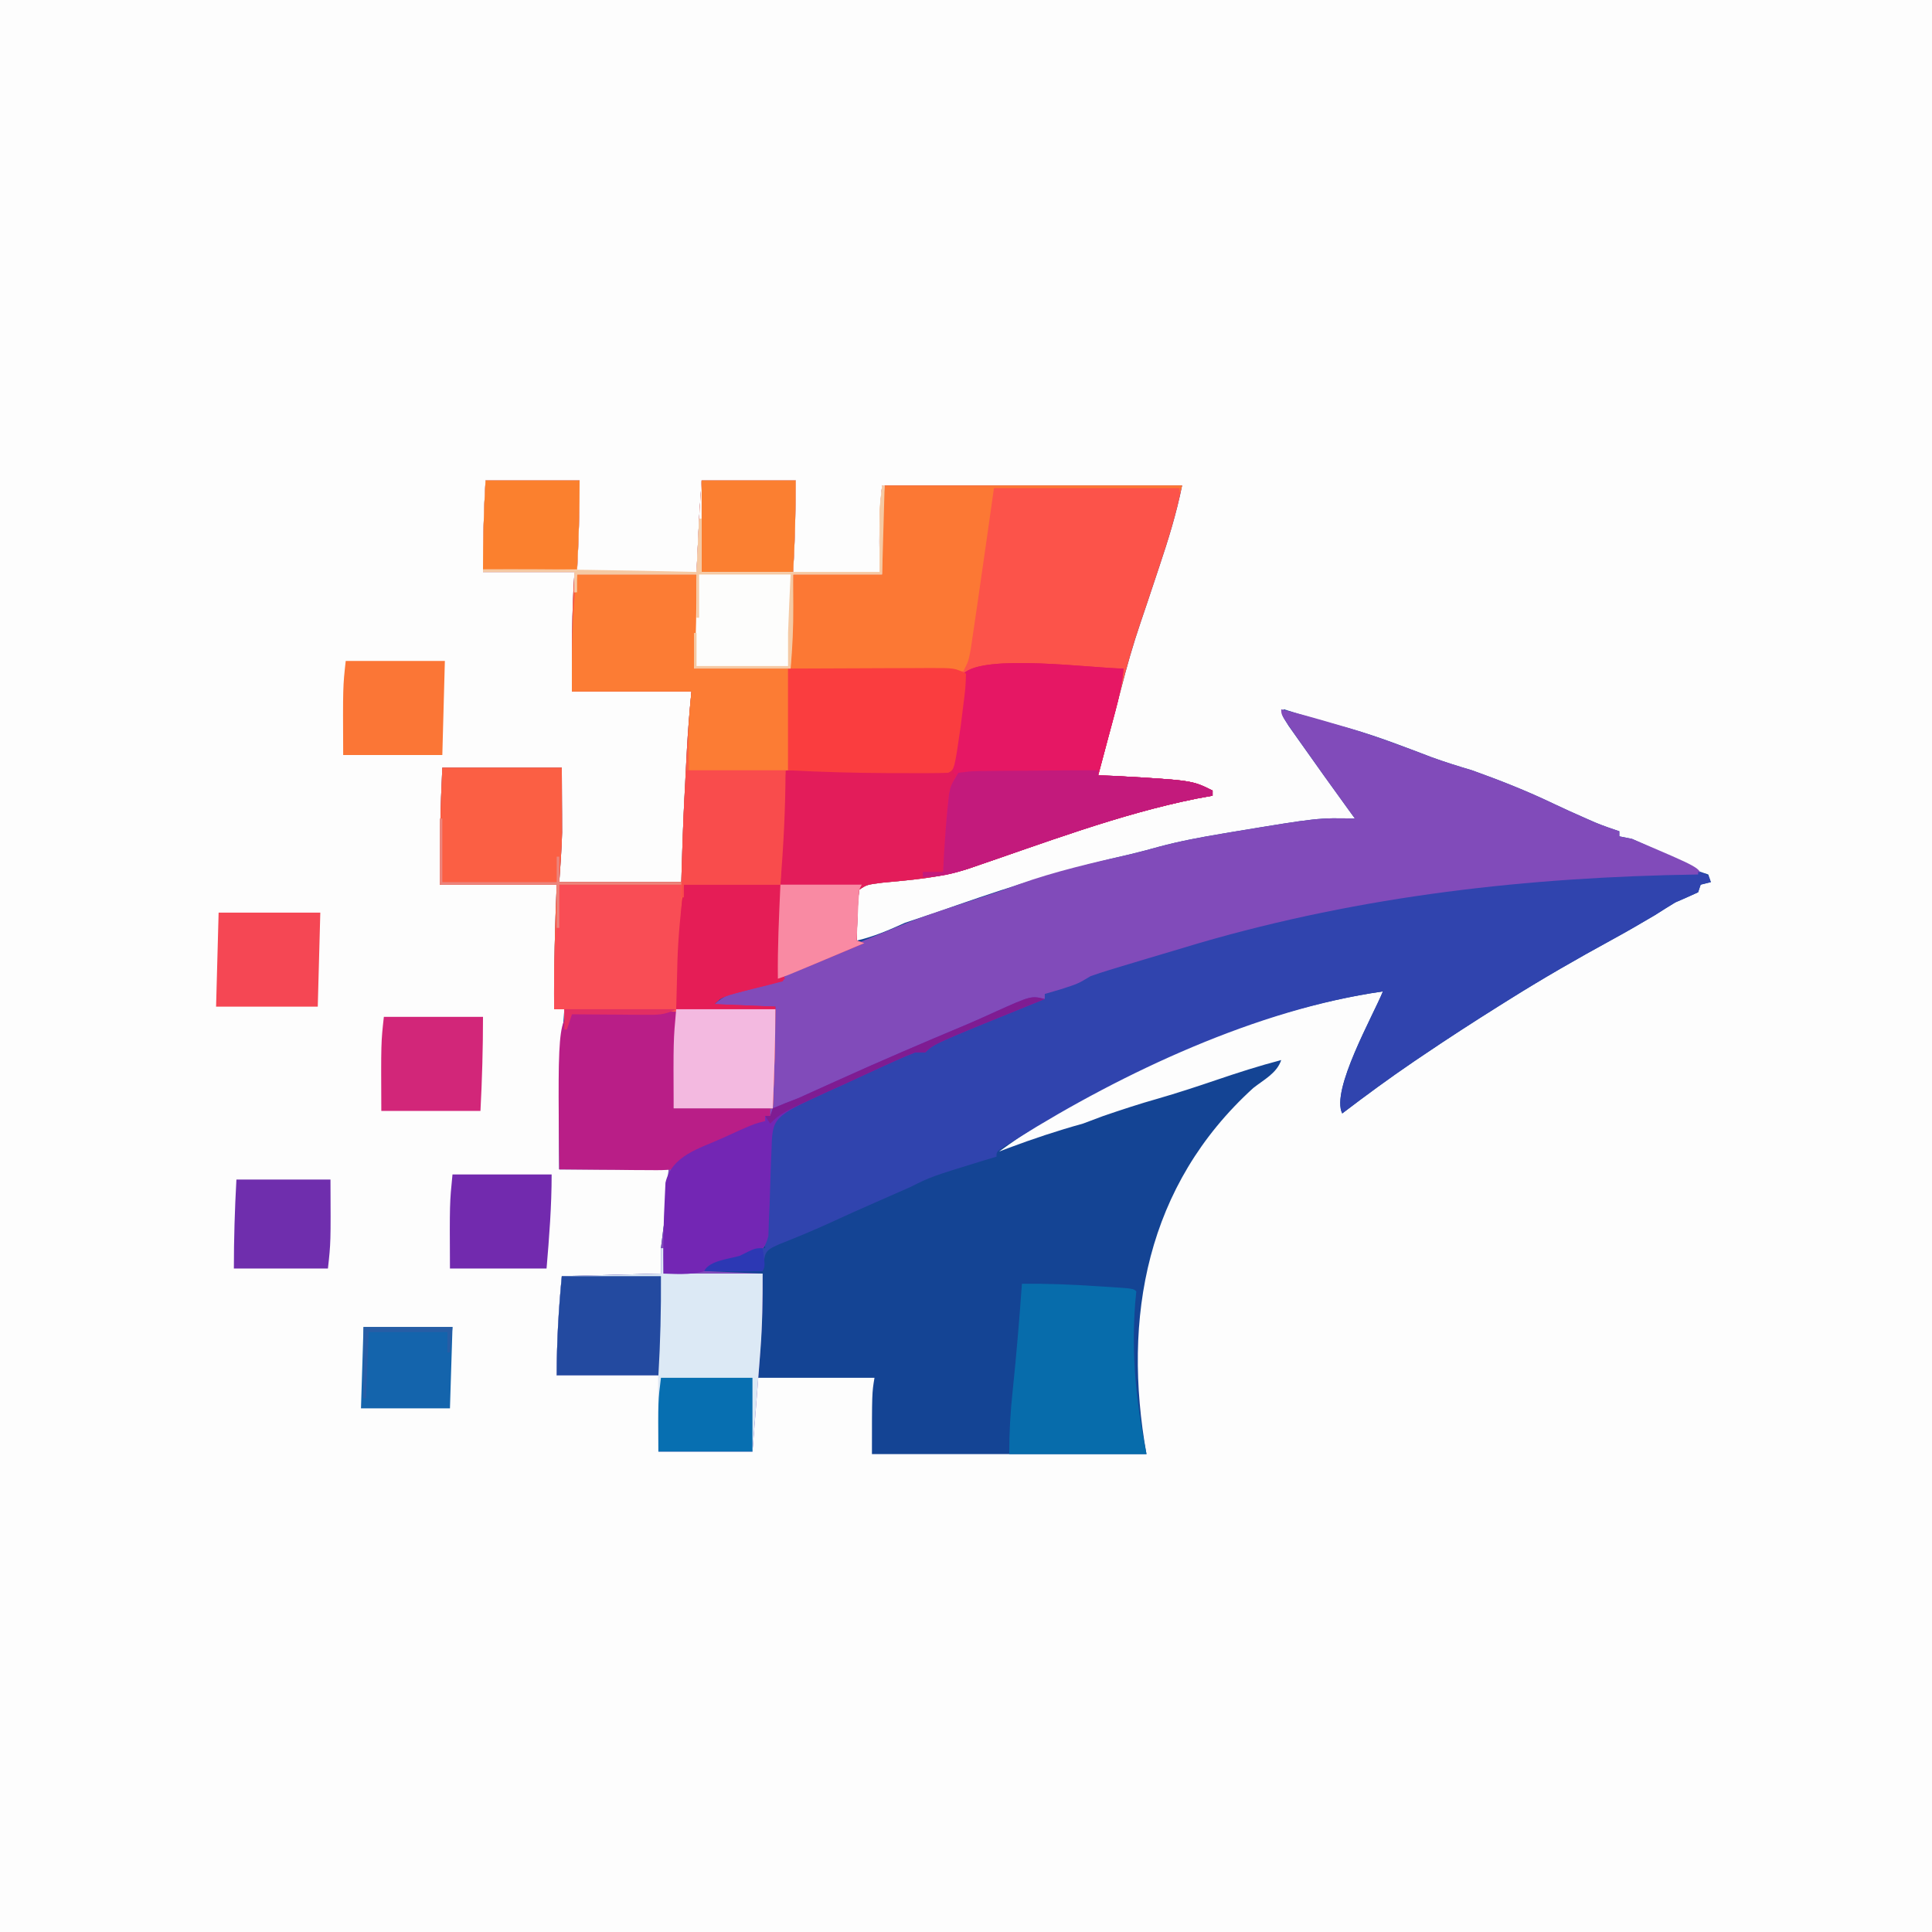
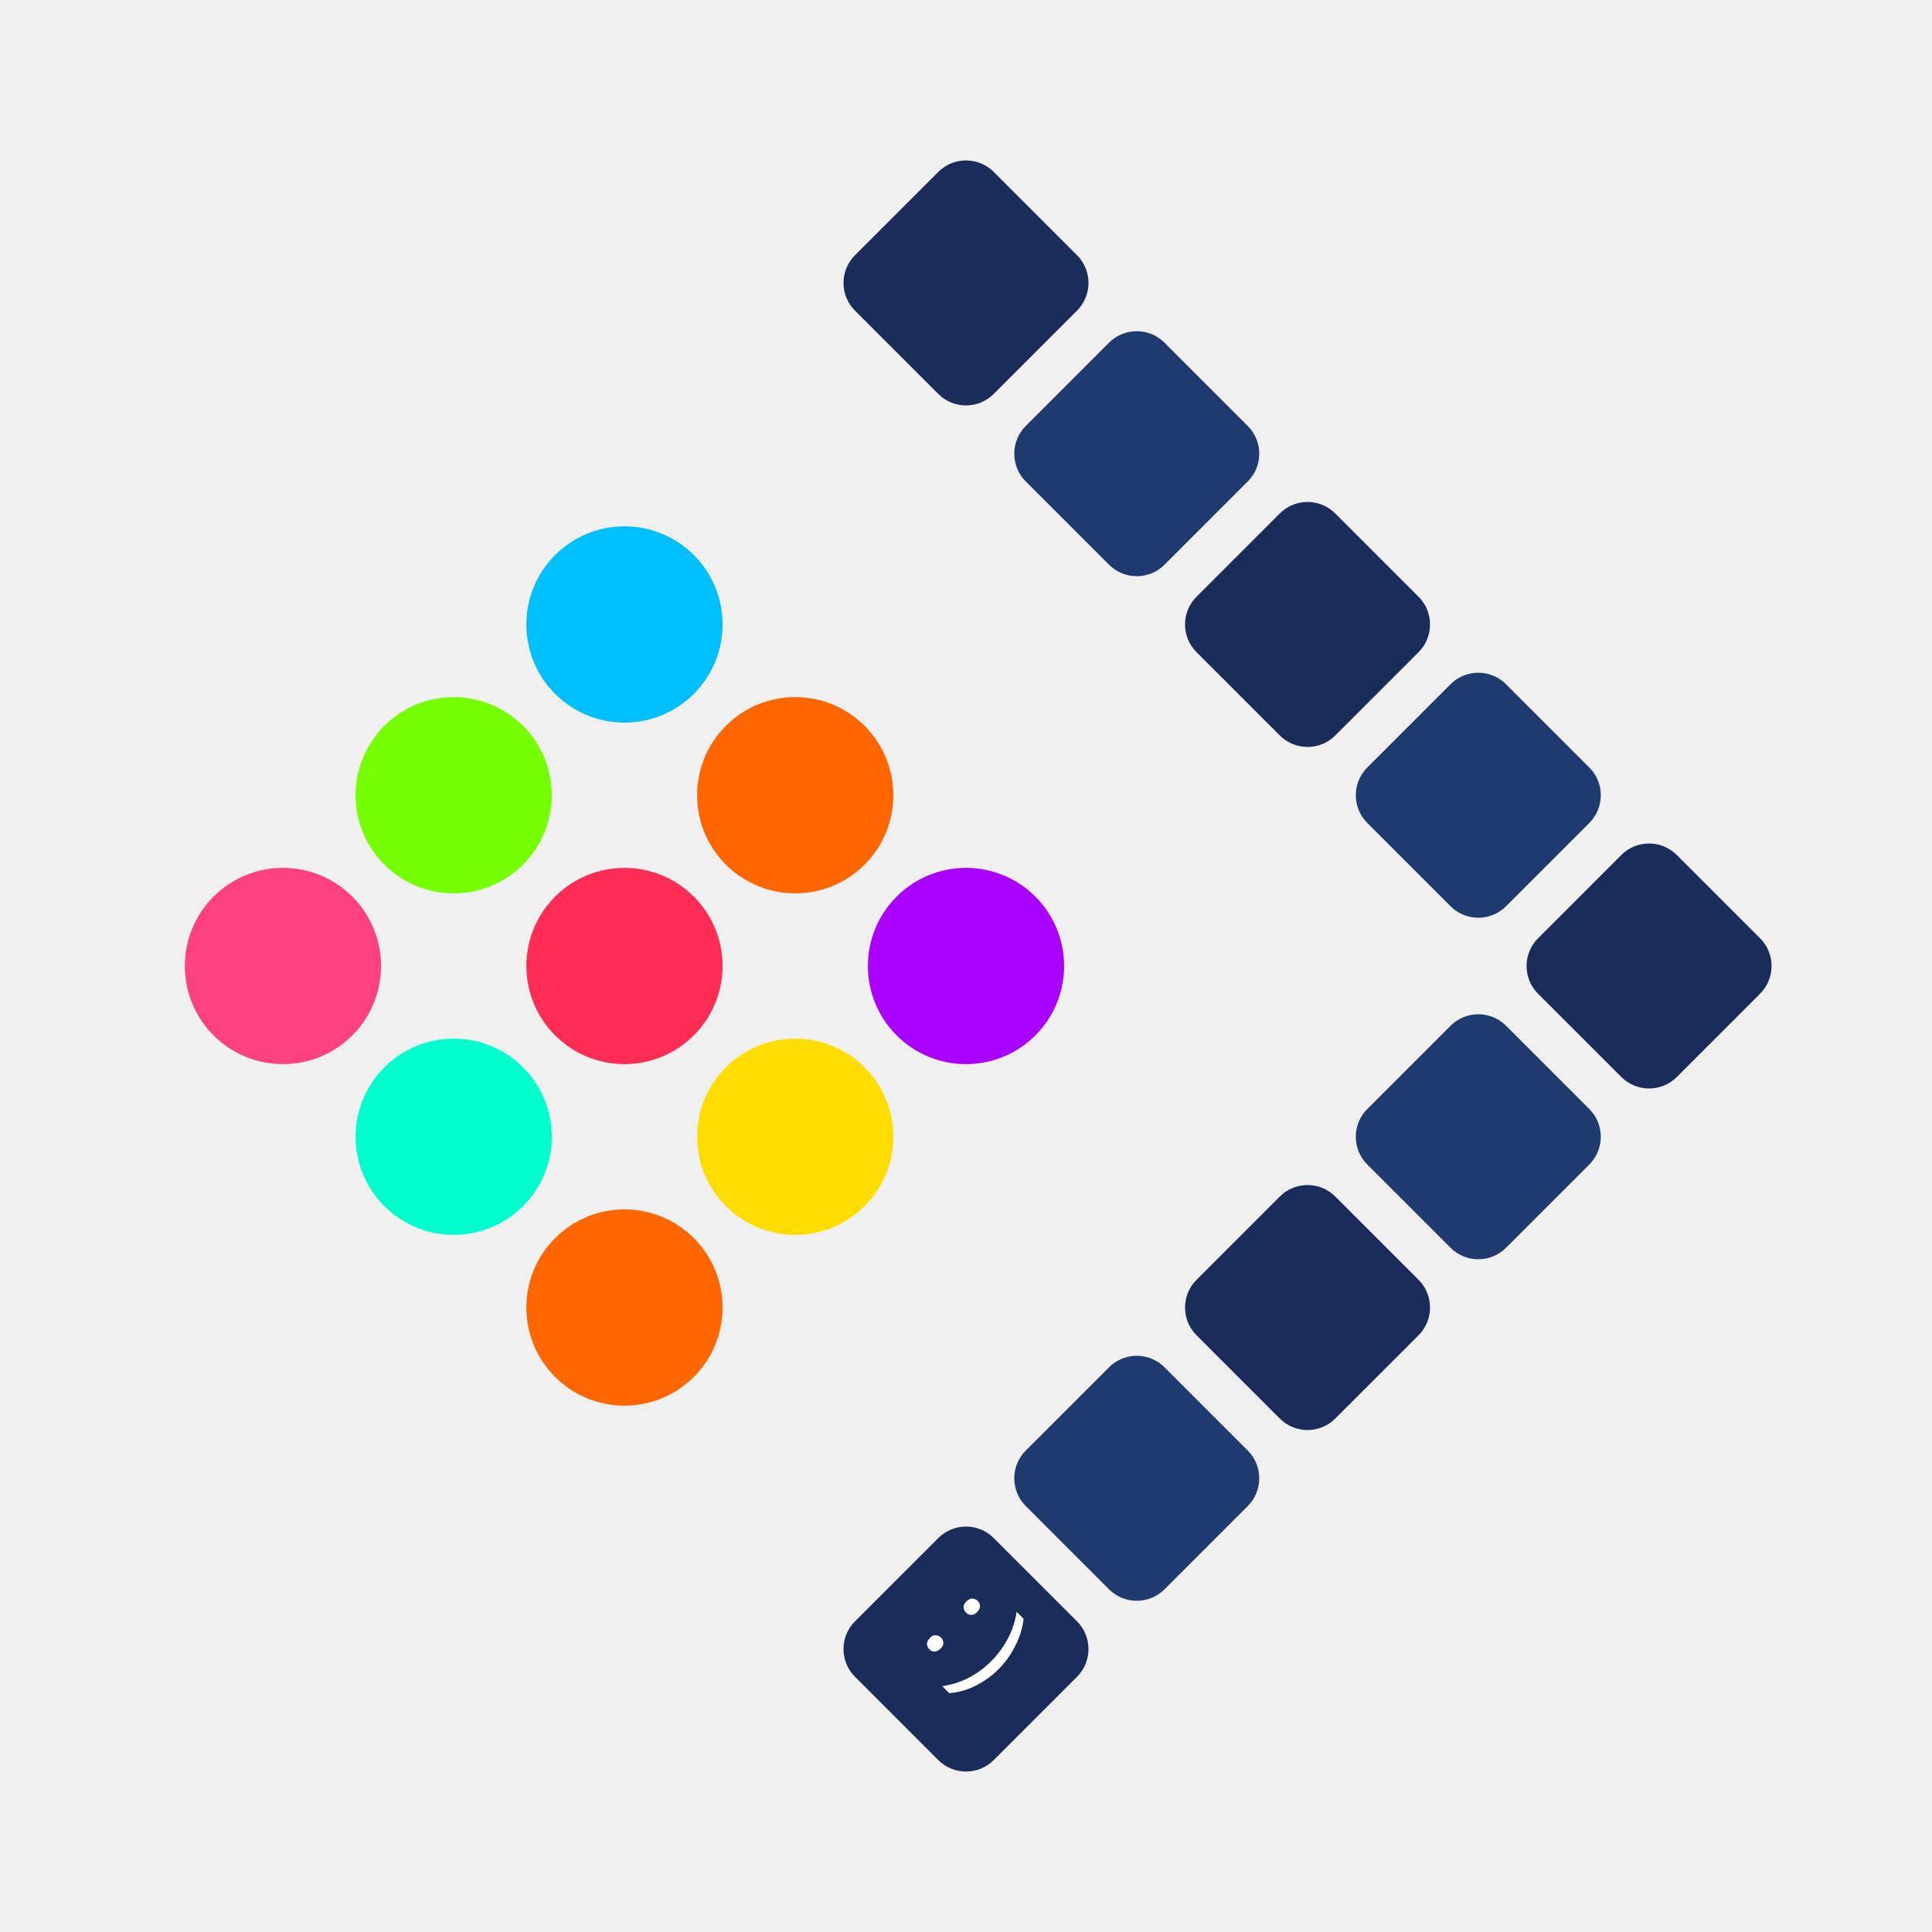
- <svg xmlns="http://www.w3.org/2000/svg" version="1.1" width="760" height="760">
-   <path d="M0 0 C250.8 0 501.6 0 760 0 C760 250.8 760 501.6 760 760 C509.2 760 258.4 760 0 760 C0 509.2 0 258.4 0 0 Z " fill="#FDFDFD" transform="translate(0,0)" />
-   <path d="M0 0 C12.21 0 24.42 0 37 0 C37 12.005 36.631 24.012 36 36 C51.51 36 67.02 36 83 36 C83.33 29.07 83.66 22.14 84 15 C84.33 10.05 84.66 5.1 85 0 C97.21 0 109.42 0 122 0 C122 12.149 121.716 23.915 121 36 C132.22 36 143.44 36 155 36 C154.99 34.03 154.99 34.03 154.938 24.062 C154.898 16.529 155.166 9.51 156 2 C194.94 2 233.88 2 274 2 C271.8 13 268.551 23.384 265 34 C264.528 35.415 264.056 36.831 263.57 38.289 C263.093 39.72 262.616 41.151 262.125 42.625 C261.604 44.191 261.083 45.757 260.547 47.371 C259.588 50.242 258.62 53.109 257.641 55.973 C254.715 64.561 252.255 73.218 250 82 C249.168 85.167 248.335 88.334 247.5 91.5 C247.084 93.084 246.667 94.668 246.238 96.301 C244.507 102.871 242.755 109.436 241 116 C243.269 116.082 245.537 116.165 247.875 116.25 C277.959 117.979 277.959 117.979 286 122 C286 122.66 286 123.32 286 124 C283.958 124.371 281.916 124.743 279.812 125.125 C249.289 131.264 219.546 142.601 190.125 152.668 C178.948 156.277 167.807 157.108 156.137 158.219 C150 159 150 159 147 161 C146.488 165.57 146.488 165.57 146.312 171.125 C146.28 172.044 146.28 172.044 146.113 176.695 C146.076 178.116 146.038 179.536 146 181 C152.816 179.419 158.63 176.908 165 174 C168.994 172.648 172.995 171.319 177 170 C179.858 169.009 182.715 168.012 185.57 167.012 C208.058 159.169 230.468 152.226 253.731 147.019 C257.487 146.123 261.216 145.109 264.938 144.078 C273.157 141.875 281.423 140.338 289.812 138.938 C291.328 138.681 292.843 138.425 294.404 138.162 C327.47 132.69 327.47 132.69 342 133 C341.624 132.484 341.624 132.484 339.719 129.871 C333.127 120.791 326.596 111.668 320.125 102.5 C318.746 100.551 317.366 98.602 315.945 96.594 C313 92 313 92 314 90 C315.774 90.557 317.548 91.114 319.375 91.688 C326.423 93.862 333.523 95.822 340.641 97.754 C351.356 100.817 361.683 104.879 372.09 108.844 C377.358 110.766 382.628 112.401 388 114 C399.018 117.926 409.815 122.202 420.359 127.266 C424.397 129.189 428.469 131.012 432.562 132.812 C433.842 133.376 435.123 133.939 436.441 134.519 C439.572 135.822 442.783 136.928 446 138 C446 138.66 446 139.32 446 140 C447.65 140.33 449.3 140.66 451 141 C453.817 142.214 456.606 143.492 459.375 144.812 C460.827 145.5 462.278 146.187 463.773 146.894 C466.446 148.226 469.084 149.632 471.664 151.137 C475 153 475 153 481 155 C481.33 155.99 481.66 156.98 482 158 C480.68 158.33 479.36 158.66 478 159 C477.67 159.99 477.34 160.98 477 162 C474.019 163.376 471.015 164.702 468 166 C465.311 167.631 462.647 169.302 460 171 C454.396 174.314 448.781 177.575 443.062 180.688 C429.497 188.1 416.096 195.783 403 204 C401.52 204.925 400.04 205.851 398.516 206.805 C388.57 213.049 378.722 219.412 369 226 C367.706 226.873 366.412 227.745 365.078 228.644 C355.504 235.154 346.208 241.984 337 249 C332.431 239.863 349.248 210.335 353 201 C302.648 208.193 243.246 233.998 202 264 C203.209 263.541 204.418 263.082 205.664 262.609 C215.369 258.972 225.016 255.768 235 253 C237.675 252.023 240.342 251.022 243 250 C250.159 247.551 257.259 245.209 264.543 243.156 C272.171 240.95 279.672 238.494 287.188 235.938 C295.73 233.032 304.264 230.275 313 228 C311.275 233.176 306.183 235.693 302 239 C259.934 277.242 250.416 329.332 260 383 C224.36 383 188.72 383 152 383 C152 359 152 359 153 353 C137.82 353 122.64 353 107 353 C106.34 362.57 105.68 372.14 105 382 C92.79 382 80.58 382 68 382 C68 372.1 68 362.2 68 352 C54.8 352 41.6 352 28 352 C28 338.678 28.742 326.206 30 313 C36.435 312.835 36.435 312.835 69 312 C69 308.7 69 305.4 69 302 C69.938 294.312 69.938 294.312 70.465 290.613 C71.221 284.099 71.564 277.543 72 271 C57.81 271 43.62 271 29 271 C28.819 249.849 29.293 229.082 31 208 C29.68 208 28.36 208 27 208 C26.851 191.637 27.326 175.349 28 159 C12.82 159 -2.36 159 -18 159 C-18.082 143.556 -17.773 128.458 -17 113 C-1.49 113 14.02 113 30 113 C30.021 117.641 30.041 122.281 30.062 127.062 C30.072 128.492 30.081 129.922 30.09 131.395 C30.093 132.576 30.095 133.756 30.098 134.973 C30.103 136.151 30.108 137.329 30.113 138.543 C29.948 145.037 29.432 151.518 29 158 C44.84 158 60.68 158 77 158 C77.124 153.958 77.248 149.915 77.375 145.75 C77.771 133.762 78.338 121.788 79 109.812 C79.083 108.294 79.166 106.776 79.251 105.212 C79.674 97.771 80.257 90.426 81 83 C65.49 83 49.98 83 34 83 C33.926 67.281 33.909 51.688 35 36 C23.12 36 11.24 36 -1 36 C-1 23.851 -0.716 12.085 0 0 Z " fill="#144494" transform="translate(191,189)" />
-   <path d="M0 0 C12.21 0 24.42 0 37 0 C37 12.005 36.631 24.012 36 36 C51.51 36 67.02 36 83 36 C83.33 29.07 83.66 22.14 84 15 C84.33 10.05 84.66 5.1 85 0 C97.21 0 109.42 0 122 0 C122 12.149 121.716 23.915 121 36 C132.22 36 143.44 36 155 36 C154.99 34.03 154.99 34.03 154.938 24.062 C154.898 16.529 155.166 9.51 156 2 C194.94 2 233.88 2 274 2 C271.8 13 268.551 23.384 265 34 C264.528 35.415 264.056 36.831 263.57 38.289 C263.093 39.72 262.616 41.151 262.125 42.625 C261.604 44.191 261.083 45.757 260.547 47.371 C259.588 50.242 258.62 53.109 257.641 55.973 C254.715 64.561 252.255 73.218 250 82 C249.168 85.167 248.335 88.334 247.5 91.5 C247.084 93.084 246.667 94.668 246.238 96.301 C244.507 102.871 242.755 109.436 241 116 C243.269 116.082 245.537 116.165 247.875 116.25 C277.959 117.979 277.959 117.979 286 122 C286 122.66 286 123.32 286 124 C283.958 124.371 281.916 124.743 279.812 125.125 C249.289 131.264 219.546 142.601 190.125 152.668 C178.948 156.277 167.807 157.108 156.137 158.219 C150 159 150 159 147 161 C146.488 165.57 146.488 165.57 146.312 171.125 C146.28 172.044 146.28 172.044 146.113 176.695 C146.076 178.116 146.038 179.536 146 181 C146.99 181.33 147.98 181.66 149 182 C144.21 184.004 139.418 186.004 134.625 188 C133.259 188.572 131.892 189.145 130.484 189.734 C120.227 194 120.227 194 118 194 C117.67 194.99 117.34 195.98 117 197 C113.072 198.023 109.141 199.035 105.188 199.953 C93 203 93 203 90 206 C97.92 206.33 105.84 206.66 114 207 C114.155 220.354 113.55 233.658 113 247 C100.13 247 87.26 247 74 247 C73.866 218.339 73.866 218.339 75 209 C73.02 209.33 71.04 209.66 69 210 C66.254 210.08 63.505 210.108 60.758 210.098 C59.198 210.094 57.638 210.091 56.031 210.088 C54.412 210.079 52.793 210.071 51.125 210.062 C50.304 210.06 50.304 210.06 46.148 210.049 C42.099 210.037 38.05 210.019 34 210 C33.34 211.98 32.68 213.96 32 216 C31.67 216 31.34 216 31 216 C31 213.36 31 210.72 31 208 C29.68 208 28.36 208 27 208 C26.851 191.637 27.326 175.349 28 159 C12.82 159 -2.36 159 -18 159 C-18.082 143.556 -17.773 128.458 -17 113 C-1.49 113 14.02 113 30 113 C30.021 117.641 30.041 122.281 30.062 127.062 C30.072 128.492 30.081 129.922 30.09 131.395 C30.093 132.576 30.095 133.756 30.098 134.973 C30.103 136.151 30.108 137.329 30.113 138.543 C29.948 145.037 29.432 151.518 29 158 C44.84 158 60.68 158 77 158 C77.124 153.958 77.248 149.915 77.375 145.75 C77.771 133.762 78.338 121.788 79 109.812 C79.083 108.294 79.166 106.776 79.251 105.212 C79.674 97.771 80.257 90.426 81 83 C65.49 83 49.98 83 34 83 C33.926 67.281 33.909 51.688 35 36 C23.12 36 11.24 36 -1 36 C-1 23.851 -0.716 12.085 0 0 Z " fill="#FC534A" transform="translate(191,189)" />
-   <path d="M0 0 C6.706 1.618 13.316 3.505 19.938 5.438 C20.963 5.736 20.963 5.736 26.152 7.246 C37.339 10.601 48.179 14.687 59.09 18.844 C64.358 20.766 69.628 22.401 75 24 C86.018 27.926 96.815 32.202 107.359 37.266 C111.397 39.189 115.469 41.011 119.562 42.812 C120.843 43.376 122.123 43.939 123.441 44.52 C126.572 45.822 129.783 46.928 133 48 C133 48.66 133 49.32 133 50 C134.65 50.33 136.3 50.66 138 51 C165 62.462 165 62.462 165 66 C163.704 66.015 162.408 66.029 161.073 66.044 C120.705 66.549 81.772 69.024 42 76 C39.698 76.402 37.395 76.804 35.023 77.219 C8.988 82.017 -16.675 88.307 -42 96 C-44.35 96.684 -46.7 97.369 -49.121 98.074 C-51.515 98.772 -53.909 99.469 -56.375 100.188 C-58.548 100.82 -60.722 101.453 -62.961 102.106 C-70.159 104.364 -76.983 107.057 -83.812 110.25 C-88 112 -88 112 -93 112 C-93 112.66 -93 113.32 -93 114 C-97.087 115.798 -101.222 117.485 -105.375 119.125 C-136.59 131.59 -136.59 131.59 -140 135 C-141.32 135 -142.64 135 -144 135 C-146.51 135.965 -148.986 137.02 -151.438 138.125 C-152.863 138.764 -154.289 139.404 -155.758 140.062 C-161.513 142.691 -167.262 145.334 -173 148 C-173.897 148.402 -173.897 148.402 -178.438 150.438 C-200.149 160.439 -200.149 160.439 -200.535 173.906 C-200.624 176.094 -200.712 178.281 -200.803 180.535 C-200.976 185.177 -201.122 189.821 -201.24 194.465 C-201.289 195.559 -201.289 195.559 -201.535 201.094 C-201.601 203.112 -201.667 205.13 -201.735 207.209 C-203.46 213.74 -205.628 213.755 -212 215 C-217.092 216.852 -222.012 218.862 -227 221 C-223.205 221.165 -223.205 221.165 -204 222 C-203.724 236.942 -204.809 251.673 -206 266.562 C-206.191 269.014 -206.382 271.465 -206.578 273.99 C-207.046 279.994 -207.522 285.997 -208 292 C-220.21 292 -232.42 292 -245 292 C-245 282.1 -245 272.2 -245 262 C-258.2 262 -271.4 262 -285 262 C-285 248.678 -284.258 236.206 -283 223 C-270.13 222.67 -257.26 222.34 -244 222 C-244 218.7 -244 215.4 -244 212 C-243.062 204.312 -243.062 204.312 -242.535 200.613 C-241.78 194.099 -241.436 187.543 -241 181 C-255.19 181 -269.38 181 -284 181 C-284.408 131.619 -284.408 131.619 -279 119 C-274.896 118.205 -274.896 118.205 -269.738 118.316 C-268.818 118.328 -268.818 118.328 -264.162 118.385 C-262.232 118.443 -260.301 118.502 -258.312 118.562 C-256.37 118.594 -254.429 118.626 -252.428 118.658 C-247.618 118.741 -242.809 118.867 -238 119 C-238.33 131.54 -238.66 144.08 -239 157 C-226.13 157 -213.26 157 -200 157 C-200.021 152.999 -200.041 148.998 -200.062 144.875 C-200.068 135.518 -199.866 126.314 -199 117 C-207.25 117 -215.5 117 -224 117 C-217.536 110.536 -208.522 108.755 -199.75 106.875 C-196 106 -196 106 -193 103 C-190.065 101.633 -187.087 100.356 -184.09 99.129 C-182.295 98.39 -180.5 97.65 -178.65 96.889 C-177.708 96.505 -177.708 96.505 -172.938 94.562 C-171.079 93.799 -169.221 93.035 -167.307 92.248 C-162.208 90.155 -157.107 88.071 -152 86 C-150.308 85.312 -148.616 84.624 -146.873 83.916 C-142.672 82.264 -138.478 80.754 -134.191 79.344 C-132.784 78.878 -131.377 78.413 -129.928 77.934 C-128.487 77.46 -127.047 76.987 -125.562 76.5 C-110.136 71.42 -110.136 71.42 -103.254 68.875 C-88.991 63.785 -74.04 60.325 -59.27 57.02 C-55.513 56.123 -51.785 55.109 -48.062 54.078 C-39.843 51.875 -31.577 50.338 -23.188 48.938 C-21.672 48.681 -20.157 48.425 -18.596 48.162 C14.47 42.69 14.47 42.69 29 43 C28.247 41.968 27.494 40.935 26.719 39.871 C20.133 30.8 13.625 21.677 7.188 12.5 C5.82 10.551 4.452 8.602 3.043 6.594 C0 2 0 2 0 0 Z " fill="#814BBA" transform="translate(504,279)" />
-   <path d="M0 0 C4 1 4 1 5 4 C3.68 4.33 2.36 4.66 1 5 C0.67 5.99 0.34 6.98 0 8 C-2.981 9.376 -5.984 10.702 -9 12 C-11.689 13.631 -14.354 15.302 -17 17 C-22.604 20.314 -28.219 23.575 -33.938 26.688 C-47.503 34.1 -60.904 41.783 -74 50 C-75.48 50.925 -76.96 51.851 -78.484 52.805 C-88.43 59.049 -98.278 65.412 -108 72 C-109.294 72.873 -110.588 73.745 -111.922 74.644 C-121.496 81.154 -130.792 87.984 -140 95 C-144.569 85.863 -127.752 56.335 -124 47 C-173.171 54.025 -226.058 78.738 -268 105 C-269.464 105.873 -270.929 106.745 -272.438 107.644 C-276 110 -276 110 -276 112 C-277.794 112.536 -279.589 113.073 -281.438 113.625 C-301.75 119.875 -301.75 119.875 -310 124 C-313.975 125.759 -317.955 127.507 -321.938 129.25 C-328.654 132.196 -335.348 135.161 -342 138.25 C-348.44 141.202 -354.962 143.864 -361.543 146.484 C-367.675 149.173 -366.952 149.661 -368 157 C-375.59 157 -383.18 157 -391 157 C-388.928 152.856 -381.128 152.25 -377 151 C-375.02 150.01 -373.04 149.02 -371 148 C-369.68 148 -368.36 148 -367 148 C-367.041 145.669 -367.082 143.339 -367.125 140.938 C-367.111 131.837 -366.747 122.773 -366.25 113.688 C-366.188 112.323 -366.127 110.958 -366.063 109.552 C-365.321 97.189 -361.794 93.962 -350.875 88.938 C-349.078 88.101 -347.281 87.264 -345.43 86.402 C-340.328 84.145 -335.183 82.061 -330 80 C-328.958 79.515 -328.958 79.515 -323.688 77.062 C-319.494 75.142 -315.247 73.331 -310.938 71.688 C-305.325 69.513 -299.909 67.184 -294.438 64.688 C-282.214 59.133 -269.924 53.693 -257 50 C-257 49.34 -257 48.68 -257 48 C-254.958 47.402 -252.916 46.804 -250.812 46.188 C-244 44 -244 44 -239 41 C-236.527 40.118 -234.028 39.308 -231.516 38.547 C-230.037 38.096 -228.558 37.645 -227.034 37.181 C-225.455 36.709 -223.877 36.237 -222.25 35.75 C-220.617 35.258 -218.984 34.767 -217.302 34.26 C-212.537 32.831 -207.769 31.415 -203 30 C-200.845 29.353 -198.689 28.706 -196.469 28.039 C-131.97 9.271 -66.965 2.011 0 1 C0 0.67 0 0.34 0 0 Z " fill="#3044AE" transform="translate(668,343)" />
-   <path d="M0 0 C12.21 0 24.42 0 37 0 C37 12.005 36.631 24.012 36 36 C51.51 36 67.02 36 83 36 C83.33 29.07 83.66 22.14 84 15 C84.33 10.05 84.66 5.1 85 0 C97.21 0 109.42 0 122 0 C122 12.149 121.716 23.915 121 36 C132.22 36 143.44 36 155 36 C154.99 34.03 154.99 34.03 154.938 24.062 C154.899 16.612 155.005 9.388 156 2 C156.33 2 156.66 2 157 2 C156.67 13.55 156.34 25.1 156 37 C144.45 37 132.9 37 121 37 C121.01 39.032 121.01 39.032 121.062 49.312 C121.095 55.654 121.102 61.883 120.523 68.199 C119.793 76.294 119.715 84.377 119.562 92.5 C119.265 106.141 118.793 119.753 118 133.375 C117.917 134.804 117.834 136.233 117.748 137.705 C117.314 144.83 116.711 151.894 116 159 C103.46 159 90.92 159 78 159 C77.867 161.951 77.734 164.901 77.598 167.941 C77.419 171.815 77.241 175.689 77.062 179.562 C76.975 181.507 76.888 183.452 76.799 185.455 C76.712 187.327 76.625 189.2 76.535 191.129 C76.457 192.852 76.378 194.575 76.297 196.35 C76.048 200.249 75.553 204.132 75 208 C87.87 208 100.74 208 114 208 C114 221.041 113.534 233.972 113 247 C100.13 247 87.26 247 74 247 C73.866 218.339 73.866 218.339 75 209 C73.02 209.33 71.04 209.66 69 210 C66.254 210.08 63.505 210.108 60.758 210.098 C59.198 210.094 57.638 210.091 56.031 210.088 C54.412 210.079 52.793 210.071 51.125 210.062 C50.304 210.06 50.304 210.06 46.148 210.049 C42.099 210.037 38.05 210.019 34 210 C33.34 211.98 32.68 213.96 32 216 C31.67 216 31.34 216 31 216 C31 213.36 31 210.72 31 208 C29.68 208 28.36 208 27 208 C26.851 191.637 27.326 175.349 28 159 C12.82 159 -2.36 159 -18 159 C-18.082 143.556 -17.773 128.458 -17 113 C-1.49 113 14.02 113 30 113 C30.021 117.641 30.041 122.281 30.062 127.062 C30.072 128.492 30.081 129.922 30.09 131.395 C30.093 132.576 30.095 133.756 30.098 134.973 C30.103 136.151 30.108 137.329 30.113 138.543 C29.948 145.037 29.432 151.518 29 158 C44.84 158 60.68 158 77 158 C77.124 153.958 77.248 149.915 77.375 145.75 C77.771 133.762 78.338 121.788 79 109.812 C79.083 108.294 79.166 106.776 79.251 105.212 C79.674 97.771 80.257 90.426 81 83 C65.49 83 49.98 83 34 83 C33.926 67.281 33.909 51.688 35 36 C23.12 36 11.24 36 -1 36 C-1 23.851 -0.716 12.085 0 0 Z " fill="#FB5F44" transform="translate(191,189)" />
-   <path d="M0 0 C-0.609 5.877 -1.767 11.362 -3.312 17.062 C-3.756 18.71 -4.199 20.357 -4.656 22.055 C-5.1 23.687 -5.543 25.319 -6 27 C-6.772 29.895 -7.543 32.791 -8.312 35.688 C-8.869 37.771 -9.426 39.854 -10 42 C-7.731 42.083 -5.463 42.165 -3.125 42.25 C26.959 43.979 26.959 43.979 35 48 C35 48.66 35 49.32 35 50 C32.958 50.371 30.916 50.742 28.812 51.125 C-1.711 57.264 -31.454 68.602 -60.875 78.668 C-72.052 82.277 -83.193 83.108 -94.863 84.219 C-101 85 -101 85 -104 87 C-104.512 91.57 -104.512 91.57 -104.688 97.125 C-104.753 98.963 -104.819 100.801 -104.887 102.695 C-104.924 104.116 -104.962 105.536 -105 107 C-104.505 107.165 -104.505 107.165 -102 108 C-106.79 110.004 -111.582 112.004 -116.375 114 C-117.741 114.572 -119.108 115.145 -120.516 115.734 C-130.773 120 -130.773 120 -133 120 C-133.165 120.495 -133.165 120.495 -134 123 C-137.928 124.023 -141.859 125.035 -145.812 125.953 C-158 129 -158 129 -161 132 C-153.08 132.33 -145.16 132.66 -137 133 C-137 133.33 -137 133.66 -137 134 C-149.87 134 -162.74 134 -176 134 C-175.876 129.256 -175.752 124.513 -175.625 119.625 C-175.591 118.171 -175.557 116.716 -175.522 115.217 C-175.221 104.972 -174.142 95.279 -173 85 C-160.46 85 -147.92 85 -135 85 C-134.856 80.731 -134.711 76.461 -134.562 72.062 C-134.2 61.353 -133.63 50.704 -133 40 C-111.55 40 -90.1 40 -68 40 C-64 14 -64 14 -63 2 C-54.993 -6.007 -11.887 -0.062 0 0 Z " fill="#E31C5A" transform="translate(442,263)" />
-   <path d="M0 0 C-0.609 5.877 -1.767 11.362 -3.312 17.062 C-3.534 17.886 -3.534 17.886 -4.656 22.055 C-4.878 22.871 -4.878 22.871 -6 27 C-6.772 29.895 -7.543 32.791 -8.312 35.688 C-8.869 37.771 -9.426 39.854 -10 42 C-7.731 42.083 -5.463 42.165 -3.125 42.25 C26.959 43.979 26.959 43.979 35 48 C35 48.66 35 49.32 35 50 C32.958 50.371 30.916 50.742 28.812 51.125 C-1.821 57.286 -31.538 68.778 -61.113 78.719 C-67.33 80.768 -72.414 82 -79 82 C-79 81.34 -79 80.68 -79 80 C-76.36 80 -73.72 80 -71 80 C-70.876 77.546 -70.752 75.091 -70.625 72.562 C-69.187 48.373 -69.187 48.373 -66 42 C-66.33 41.67 -66.66 41.34 -67 41 C-67 35.12 -66.495 30.079 -65.562 24.312 C-64.398 16.877 -63.585 9.506 -63 2 C-54.993 -6.007 -11.887 -0.062 0 0 Z " fill="#E61764" transform="translate(442,263)" />
-   <path d="M0 0 C0.33 0 0.66 0 1 0 C1 3.3 1 6.6 1 10 C13.87 10 26.74 10 40 10 C40 20.318 39.927 30.055 39.125 40.254 C39.035 41.422 39.035 41.422 38.578 47.334 C38.387 49.719 38.197 52.105 38 54.562 C37.809 57.014 37.618 59.465 37.422 61.99 C36.954 67.994 36.478 73.997 36 80 C23.79 80 11.58 80 -1 80 C-1 70.1 -1 60.2 -1 50 C-14.2 50 -27.4 50 -41 50 C-41 36.678 -40.258 24.206 -39 11 C-26.13 10.67 -13.26 10.34 0 10 C0 6.7 0 3.4 0 0 Z " fill="#DCE9F5" transform="translate(260,491)" />
-   <path d="M0 0 C12.21 0 24.42 0 37 0 C37 12.005 36.631 24.012 36 36 C51.51 36 67.02 36 83 36 C83.33 29.07 83.66 22.14 84 15 C84.33 10.05 84.66 5.1 85 0 C97.21 0 109.42 0 122 0 C122 12.149 121.716 23.915 121 36 C132.22 36 143.44 36 155 36 C154.99 34.03 154.99 34.03 154.938 24.062 C154.899 16.612 155.005 9.388 156 2 C156.33 2 156.66 2 157 2 C156.67 13.55 156.34 25.1 156 37 C144.45 37 132.9 37 121 37 C121.021 41.063 121.041 45.126 121.062 49.312 C121.105 57.696 120.762 65.62 120 74 C107.46 74 94.92 74 82 74 C82 61.662 82.464 49.326 83 37 C67.49 37 51.98 37 36 37 C36 39.31 36 41.62 36 44 C35.67 44 35.34 44 35 44 C35 41.36 35 38.72 35 36 C23.12 36 11.24 36 -1 36 C-1 23.851 -0.716 12.085 0 0 Z " fill="#FDFDFC" transform="translate(191,189)" />
-   <path d="M0 0 C38.61 0 77.22 0 117 0 C116.67 0.99 116.34 1.98 116 3 C116 2.34 116 1.68 116 1 C91.91 1 67.82 1 43 1 C42.093 7.394 41.185 13.787 40.25 20.375 C39.172 27.918 38.087 35.459 37 43 C36.894 43.739 36.894 43.739 36.355 47.477 C35.829 51.111 35.29 54.743 34.75 58.375 C34.456 60.363 34.162 62.35 33.859 64.398 C33 69 33 69 31 73 C25.9 73.286 21.023 73.319 15.93 73.172 C14.423 73.144 12.917 73.116 11.364 73.088 C6.534 72.994 1.705 72.872 -3.125 72.75 C-6.392 72.682 -9.659 72.615 -12.926 72.551 C-20.951 72.392 -28.975 72.195 -37 72 C-36.67 59.79 -36.34 47.58 -36 35 C-24.45 35 -12.9 35 -1 35 C-1.021 31.081 -1.041 27.163 -1.062 23.125 C-1.104 15.25 -0.786 7.865 0 0 Z " fill="#FC7834" transform="translate(348,191)" />
-   <path d="M0 0 C15.84 0 31.68 0 48 0 C48 20.477 48 20.477 47.562 30.688 C47.481 32.671 47.4 34.655 47.316 36.699 C47 42 47 42 46 49 C58.87 49 71.74 49 85 49 C85 62.041 84.534 74.972 84 88 C71.13 88 58.26 88 45 88 C44.866 59.339 44.866 59.339 46 50 C45.01 50.165 45.01 50.165 40 51 C37.254 51.08 34.505 51.108 31.758 51.098 C30.198 51.094 28.638 51.091 27.031 51.088 C25.412 51.08 23.793 51.071 22.125 51.062 C21.304 51.06 21.304 51.06 17.148 51.049 C13.099 51.037 9.05 51.019 5 51 C4.34 52.98 3.68 54.96 3 57 C2.67 57 2.34 57 2 57 C2 54.36 2 51.72 2 49 C0.68 49 -0.64 49 -2 49 C-2.299 32.55 -1.352 16.396 0 0 Z " fill="#F94D55" transform="translate(220,348)" />
-   <path d="M0 0 C15.51 0 31.02 0 47 0 C47 12.338 46.879 24.694 46 37 C58.21 37 70.42 37 83 37 C83 50.2 83 63.4 83 77 C77.493 77.186 71.986 77.371 66.312 77.562 C65.448 77.593 65.448 77.593 61.072 77.748 C60.388 77.77 60.388 77.77 56.926 77.879 C56.227 77.903 56.227 77.903 52.689 78.022 C49 78 49 78 44 77 C43.973 73.708 43.953 70.417 43.938 67.125 C43.926 65.292 43.914 63.459 43.902 61.57 C43.993 56.368 44.482 51.177 45 46 C29.49 46 13.98 46 -2 46 C-2.147 30.203 -1.853 15.749 0 0 Z " fill="#FC7C34" transform="translate(227,226)" />
-   <path d="M0 0 C1.702 0.037 3.404 0.073 5.157 0.111 C6.998 0.134 8.838 0.156 10.734 0.179 C11.699 0.209 11.699 0.209 16.583 0.357 C18.525 0.389 20.467 0.42 22.468 0.453 C27.278 0.536 32.087 0.661 36.896 0.795 C36.566 13.335 36.236 25.875 35.896 38.795 C48.436 38.795 60.976 38.795 73.896 38.795 C73.896 39.785 73.896 40.775 73.896 41.795 C73.236 41.795 72.576 41.795 71.896 41.795 C71.896 42.455 71.896 43.115 71.896 43.795 C68.314 45.651 64.678 47.403 61.021 49.107 C39.519 59.172 39.519 59.172 35.896 62.795 C31.424 63.135 31.424 63.135 25.759 63.088 C24.749 63.083 24.749 63.083 19.636 63.058 C18.575 63.046 18.575 63.046 13.208 62.982 C12.142 62.975 12.142 62.975 6.745 62.941 C1.462 62.906 -3.821 62.856 -9.104 62.795 C-9.769 1.891 -9.769 1.891 0 0 Z " fill="#B91E87" transform="translate(229.1042,397.2053)" />
-   <path d="M0 0 C9.8 -0.105 19.48 0.287 29.25 0.938 C30.662 1.024 32.073 1.111 33.527 1.201 C43.875 1.875 43.875 1.875 45 3 C44.856 4.506 44.711 6.011 44.562 7.562 C42.992 28.326 44.938 46.692 49 67 C31.18 67 13.36 67 -5 67 C-5 58.403 -4.54 50.449 -3.625 41.938 C-2.159 27.976 -1.004 14.004 0 0 Z " fill="#076CAB" transform="translate(402,505)" />
-   <path d="M0 0 C9.326 -0.046 18.652 -0.086 27.979 -0.11 C31.152 -0.12 34.326 -0.134 37.5 -0.151 C42.057 -0.175 46.614 -0.186 51.172 -0.195 C51.883 -0.201 51.883 -0.201 55.484 -0.227 C65.544 -0.228 65.544 -0.228 70 2 C69.805 7.715 69.805 7.715 68.875 14.938 C68.584 17.298 68.292 19.658 67.992 22.09 C65.453 39.773 65.453 39.773 63 41 C60.374 41.099 57.745 41.131 55.117 41.133 C53.485 41.135 51.852 41.137 50.17 41.139 C48.423 41.134 46.675 41.13 44.875 41.125 C43.114 41.123 41.353 41.121 39.539 41.119 C26.33 41.076 13.193 40.69 0 40 C0 26.8 0 13.6 0 0 Z " fill="#FA3D3F" transform="translate(310,263)" />
-   <path d="M0 0 C0 0.66 0 1.32 0 2 C2.269 2.083 4.537 2.165 6.875 2.25 C36.959 3.979 36.959 3.979 45 8 C45 8.66 45 9.32 45 10 C42.958 10.371 40.916 10.742 38.812 11.125 C8.179 17.286 -21.538 28.778 -51.113 38.719 C-57.33 40.768 -62.414 42 -69 42 C-69 41.34 -69 40.68 -69 40 C-66.36 40 -63.72 40 -61 40 C-60.876 37.546 -60.752 35.091 -60.625 32.562 C-60.246 26.276 -59.776 20.014 -59.125 13.75 C-58.983 12.384 -58.841 11.017 -58.695 9.609 C-58 6 -58 6 -55 1 C-49.826 0.341 -49.826 0.341 -43.184 0.293 C-40.811 0.264 -38.439 0.235 -35.994 0.205 C-34.747 0.202 -34.747 0.202 -28.438 0.188 C-27.189 0.175 -27.189 0.175 -20.869 0.111 C-13.913 0.045 -6.957 0 0 0 Z " fill="#C31A7C" transform="translate(432,303)" />
-   <path d="M0 0 C-1.74 0.701 -3.481 1.403 -5.273 2.125 C-43.669 17.669 -43.669 17.669 -47 21 C-48.32 21 -49.64 21 -51 21 C-53.51 21.965 -55.986 23.02 -58.438 24.125 C-59.863 24.764 -61.289 25.404 -62.758 26.062 C-68.513 28.691 -74.262 31.334 -80 34 C-80.897 34.402 -80.897 34.402 -85.438 36.438 C-107.149 46.439 -107.149 46.439 -107.535 59.906 C-107.624 62.094 -107.712 64.281 -107.803 66.535 C-107.976 71.177 -108.122 75.821 -108.24 80.465 C-108.338 82.652 -108.435 84.84 -108.535 87.094 C-108.601 89.112 -108.667 91.13 -108.735 93.209 C-110.459 99.738 -112.63 99.758 -119 101 C-123.237 102.523 -127.142 104.075 -131.125 106.188 C-137.546 108.575 -143.21 108.264 -150 108 C-150.177 98.086 -150.018 88.216 -149.5 78.312 C-149.407 76.308 -149.314 74.303 -149.219 72.238 C-146.725 61.519 -136.046 58.9 -126.75 54.688 C-124.456 53.639 -122.161 52.592 -119.797 51.512 C-114 49 -114 49 -110 48 C-110 47.34 -110 46.68 -110 46 C-109.34 46 -108.68 46 -108 46 C-107.67 45.01 -107.34 44.02 -107 43 C-103.699 41.588 -100.356 40.276 -97 39 C-92.053 36.789 -87.117 34.562 -82.188 32.312 C-64.975 24.5 -47.611 17.09 -30.18 9.781 C-26.763 8.325 -23.377 6.798 -20 5.25 C-5.357 -1.339 -5.357 -1.339 0 0 Z " fill="#7326B4" transform="translate(411,393)" />
-   <path d="M0 0 C12.54 0 25.08 0 38 0 C37.875 17.938 37.875 17.938 37.82 23.605 C37.815 25.064 37.81 26.524 37.805 28.027 C37.794 29.53 37.784 31.033 37.773 32.582 C38 36 38 36 40 37 C35 39 35 39 29.312 40.375 C14.92 44.08 14.92 44.08 12 47 C19.92 47.33 27.84 47.66 36 48 C36 48.33 36 48.66 36 49 C23.13 49 10.26 49 -3 49 C-2.876 44.256 -2.752 39.513 -2.625 34.625 C-2.591 33.17 -2.557 31.716 -2.522 30.217 C-2.221 19.973 -1.142 10.279 0 0 Z " fill="#E51D56" transform="translate(269,348)" />
-   <path d="M0 0 C12.87 0 25.74 0 39 0 C39 15.213 38.17 29.858 37 45 C24.46 45 11.92 45 -1 45 C-1 46.65 -1 48.3 -1 50 C-1.33 50 -1.66 50 -2 50 C-1.858 44.479 -1.711 38.958 -1.562 33.438 C-1.523 31.894 -1.484 30.35 -1.443 28.76 C-1.401 27.229 -1.36 25.698 -1.316 24.121 C-1.28 22.733 -1.243 21.346 -1.205 19.916 C-0.928 13.271 -0.442 6.636 0 0 Z " fill="#F94C4C" transform="translate(270,303)" />
-   <path d="M0 0 C12.87 0 25.74 0 39 0 C39.083 13.13 38.773 25.854 38 39 C24.8 39 11.6 39 -2 39 C-2 25.678 -1.258 13.206 0 0 Z " fill="#234AA0" transform="translate(221,502)" />
-   <path d="M0 0 C12.87 0 25.74 0 39 0 C39 13.041 38.535 25.972 38 39 C25.13 39 12.26 39 -1 39 C-1.125 12.375 -1.125 12.375 0 0 Z " fill="#F3B9E0" transform="translate(266,397)" />
-   <path d="M0 0 C13.2 0 26.4 0 40 0 C39.67 12.21 39.34 24.42 39 37 C25.8 37 12.6 37 -1 37 C-0.67 24.79 -0.34 12.58 0 0 Z " fill="#F54754" transform="translate(86,359)" />
-   <path d="M0 0 C12.87 0 25.74 0 39 0 C39 12.338 38.648 24.679 38 37 C25.13 37 12.26 37 -1 37 C-1.125 10.125 -1.125 10.125 0 0 Z " fill="#D22679" transform="translate(151,400)" />
-   <path d="M0 0 C12.87 0 25.74 0 39 0 C38.67 12.21 38.34 24.42 38 37 C25.13 37 12.26 37 -1 37 C-1.125 10.125 -1.125 10.125 0 0 Z " fill="#FB7636" transform="translate(136,260)" />
-   <path d="M0 0 C12.87 0 25.74 0 39 0 C39 12.49 38.059 24.561 37 37 C24.46 37 11.92 37 -1 37 C-1.125 11.25 -1.125 11.25 0 0 Z " fill="#722AAE" transform="translate(178,462)" />
-   <path d="M0 0 C12.21 0 24.42 0 37 0 C37 12.149 36.716 23.915 36 36 C24.12 36 12.24 36 0 36 C0 24.12 0 12.24 0 0 Z " fill="#FB7F31" transform="translate(276,189)" />
-   <path d="M0 0 C12.21 0 24.42 0 37 0 C37.125 24.875 37.125 24.875 36 35 C23.79 35 11.58 35 -1 35 C-1 23.226 -0.647 11.734 0 0 Z " fill="#6F2EAD" transform="translate(93,464)" />
-   <path d="M0 0 C12.21 0 24.42 0 37 0 C37 11.671 36.647 23.346 36 35 C23.79 35 11.58 35 -1 35 C-1 23.197 -0.691 11.747 0 0 Z " fill="#FB802E" transform="translate(191,189)" />
-   <path d="M0 0 C11.55 0 23.1 0 35 0 C34.67 10.56 34.34 21.12 34 32 C22.45 32 10.9 32 -1 32 C-0.67 21.44 -0.34 10.88 0 0 Z " fill="#1464AC" transform="translate(143,522)" />
-   <path d="M0 0 C11.88 0 23.76 0 36 0 C36 9.57 36 19.14 36 29 C23.79 29 11.58 29 -1 29 C-1.125 9 -1.125 9 0 0 Z " fill="#076FB1" transform="translate(260,542)" />
-   <path d="M0 0 C10.56 0 21.12 0 32 0 C31.67 0.66 31.34 1.32 31 2 C30.767 5.372 30.587 8.748 30.438 12.125 C30.354 13.963 30.27 15.801 30.184 17.695 C30.153 18.406 30.153 18.406 30 22 C30.99 22.33 31.98 22.66 33 23 C27.896 25.147 22.792 27.293 17.688 29.438 C16.234 30.049 14.781 30.661 13.283 31.291 C2.34 35.887 2.34 35.887 -1 37 C-1.154 24.644 -0.552 12.343 0 0 Z " fill="#F98AA3" transform="translate(307,348)" />
-   <path d="M0 0 C0.33 0 0.66 0 1 0 C0.67 11.55 0.34 23.1 0 35 C-11.55 35 -23.1 35 -35 35 C-34.979 39.063 -34.959 43.126 -34.938 47.312 C-34.895 55.696 -35.238 63.62 -36 72 C-48.54 72 -61.08 72 -74 72 C-74 67.38 -74 62.76 -74 58 C-73.67 58 -73.34 58 -73 58 C-73 62.29 -73 66.58 -73 71 C-61.12 71 -49.24 71 -37 71 C-37 66.71 -37 62.42 -37 58 C-36.734 50.329 -36.359 42.667 -36 35 C-47.88 35 -59.76 35 -72 35 C-72 40.61 -72 46.22 -72 52 C-72.33 52 -72.66 52 -73 52 C-73 46.39 -73 40.78 -73 35 C-88.51 35 -104.02 35 -120 35 C-120 37.31 -120 39.62 -120 42 C-120.33 42 -120.66 42 -121 42 C-121 39.36 -121 36.72 -121 34 C-132.88 34 -144.76 34 -157 34 C-157 33.67 -157 33.34 -157 33 C-128.986 32.847 -101.006 33.318 -73 34 C-72.67 27.07 -72.34 20.14 -72 13 C-71.67 13 -71.34 13 -71 13 C-71 19.93 -71 26.86 -71 34 C-47.9 34 -24.8 34 -1 34 C-1 25.75 -1 17.5 -1 9 C-0.67 6.03 -0.34 3.06 0 0 Z " fill="#F5C9A3" transform="translate(347,191)" />
-   <path d="M0 0 C-1.74 0.701 -3.481 1.403 -5.273 2.125 C-43.669 17.669 -43.669 17.669 -47 21 C-48.32 21 -49.64 21 -51 21 C-53.51 21.965 -55.986 23.02 -58.438 24.125 C-59.863 24.764 -61.289 25.404 -62.758 26.062 C-68.513 28.691 -74.262 31.334 -80 34 C-81.794 34.804 -83.589 35.609 -85.438 36.438 C-103.979 44.979 -103.979 44.979 -108 49 C-108.66 48.01 -109.32 47.02 -110 46 C-109.34 46 -108.68 46 -108 46 C-107.67 45.01 -107.34 44.02 -107 43 C-103.699 41.588 -100.356 40.276 -97 39 C-92.053 36.789 -87.117 34.562 -82.188 32.312 C-64.975 24.5 -47.611 17.09 -30.18 9.781 C-26.763 8.325 -23.377 6.798 -20 5.25 C-5.357 -1.339 -5.357 -1.339 0 0 Z " fill="#7F1C92" transform="translate(411,393)" />
-   <path d="M0 0 C0.33 0 0.66 0 1 0 C1 8.25 1 16.5 1 25 C15.85 25 30.7 25 46 25 C46 21.7 46 18.4 46 15 C46.33 15 46.66 15 47 15 C47 18.3 47 21.6 47 25 C62.84 25 78.68 25 95 25 C95 25.33 95 25.66 95 26 C79.16 26 63.32 26 47 26 C47 31.61 47 37.22 47 43 C46.67 43 46.34 43 46 43 C46 37.39 46 31.78 46 26 C30.82 26 15.64 26 0 26 C0 17.42 0 8.84 0 0 Z " fill="#EC847C" transform="translate(173,322)" />
-   <path d="M0 0 C1 7 1 7 0 9 C-3.852 9.147 -7.708 9.167 -11.562 9.125 C-12.625 9.116 -12.625 9.116 -18.004 9.07 C-18.828 9.059 -18.828 9.059 -23 9 C-20.928 4.856 -13.128 4.25 -9 3 C-3 0 -3 0 0 0 Z " fill="#2C38B4" transform="translate(300,491)" />
-   <path d="M0 0 C11.55 0 23.1 0 35 0 C34.67 3.3 34.34 6.6 34 10 C33.67 10 33.34 10 33 10 C33 7.36 33 4.72 33 2 C22.77 2 12.54 2 2 2 C1.67 10.58 1.34 19.16 1 28 C0.67 28 0.34 28 0 28 C0 18.76 0 9.52 0 0 Z " fill="#275DA5" transform="translate(143,522)" />
-   <path d="M0 0 C14.52 0 29.04 0 44 0 C39.355 2.322 36.679 2.231 31.516 2.195 C30.687 2.192 30.687 2.192 26.496 2.176 C24.765 2.159 23.034 2.142 21.25 2.125 C19.503 2.116 17.757 2.107 15.957 2.098 C11.638 2.074 7.319 2.041 3 2 C2.34 3.98 1.68 5.96 1 8 C0.67 8 0.34 8 0 8 C0 5.36 0 2.72 0 0 Z " fill="#E22E63" transform="translate(222,397)" />
+ <svg xmlns="http://www.w3.org/2000/svg" viewBox="0 0 64 64" width="64" height="64">
+   <g transform="translate(32,32) rotate(45)">
+     <rect x="-19.25" y="-19.25" width="6.5" height="6.5" rx="1.3" fill="#1a2d5a" />
+     <rect x="-11.25" y="-19.25" width="6.5" height="6.5" rx="1.3" fill="#1e3a6e" />
+     <rect x="-3.25" y="-19.25" width="6.5" height="6.5" rx="1.3" fill="#1a2d5a" />
+     <rect x="4.75" y="-19.25" width="6.5" height="6.5" rx="1.3" fill="#1e3a6e" />
+     <rect x="12.75" y="-19.25" width="6.5" height="6.5" rx="1.3" fill="#1a2d5a" />
+     <rect x="12.75" y="-11.25" width="6.5" height="6.5" rx="1.3" fill="#1e3a6e" />
+     <circle cx="-16" cy="0" r="3.25" fill="#00bfff" />
+     <circle cx="-8" cy="0" r="3.25" fill="#ff6600" />
+     <circle cx="0" cy="0" r="3.25" fill="#aa00ff" />
+     <rect x="12.75" y="-3.25" width="6.5" height="6.5" rx="1.3" fill="#1a2d5a" />
+     <circle cx="-16" cy="8" r="3.25" fill="#76ff03" />
+     <circle cx="-8" cy="8" r="3.25" fill="#ff2d55" />
+     <circle cx="0" cy="8" r="3.25" fill="#ffdd00" />
+     <rect x="12.75" y="4.75" width="6.5" height="6.5" rx="1.3" fill="#1e3a6e" />
+     <circle cx="-16" cy="16" r="3.25" fill="#ff4081" />
+     <circle cx="-8" cy="16" r="3.25" fill="#00ffcc" />
+     <circle cx="0" cy="16" r="3.25" fill="#ff6600" />
+     <rect x="12.75" y="12.75" width="6.5" height="6.5" rx="1.3" fill="#1a2d5a" />
+     <text x="16" y="16.8" font-size="4" fill="white" text-anchor="middle" font-family="sans-serif" letter-spacing="0.5">:)</text>
+   </g>
</svg>
